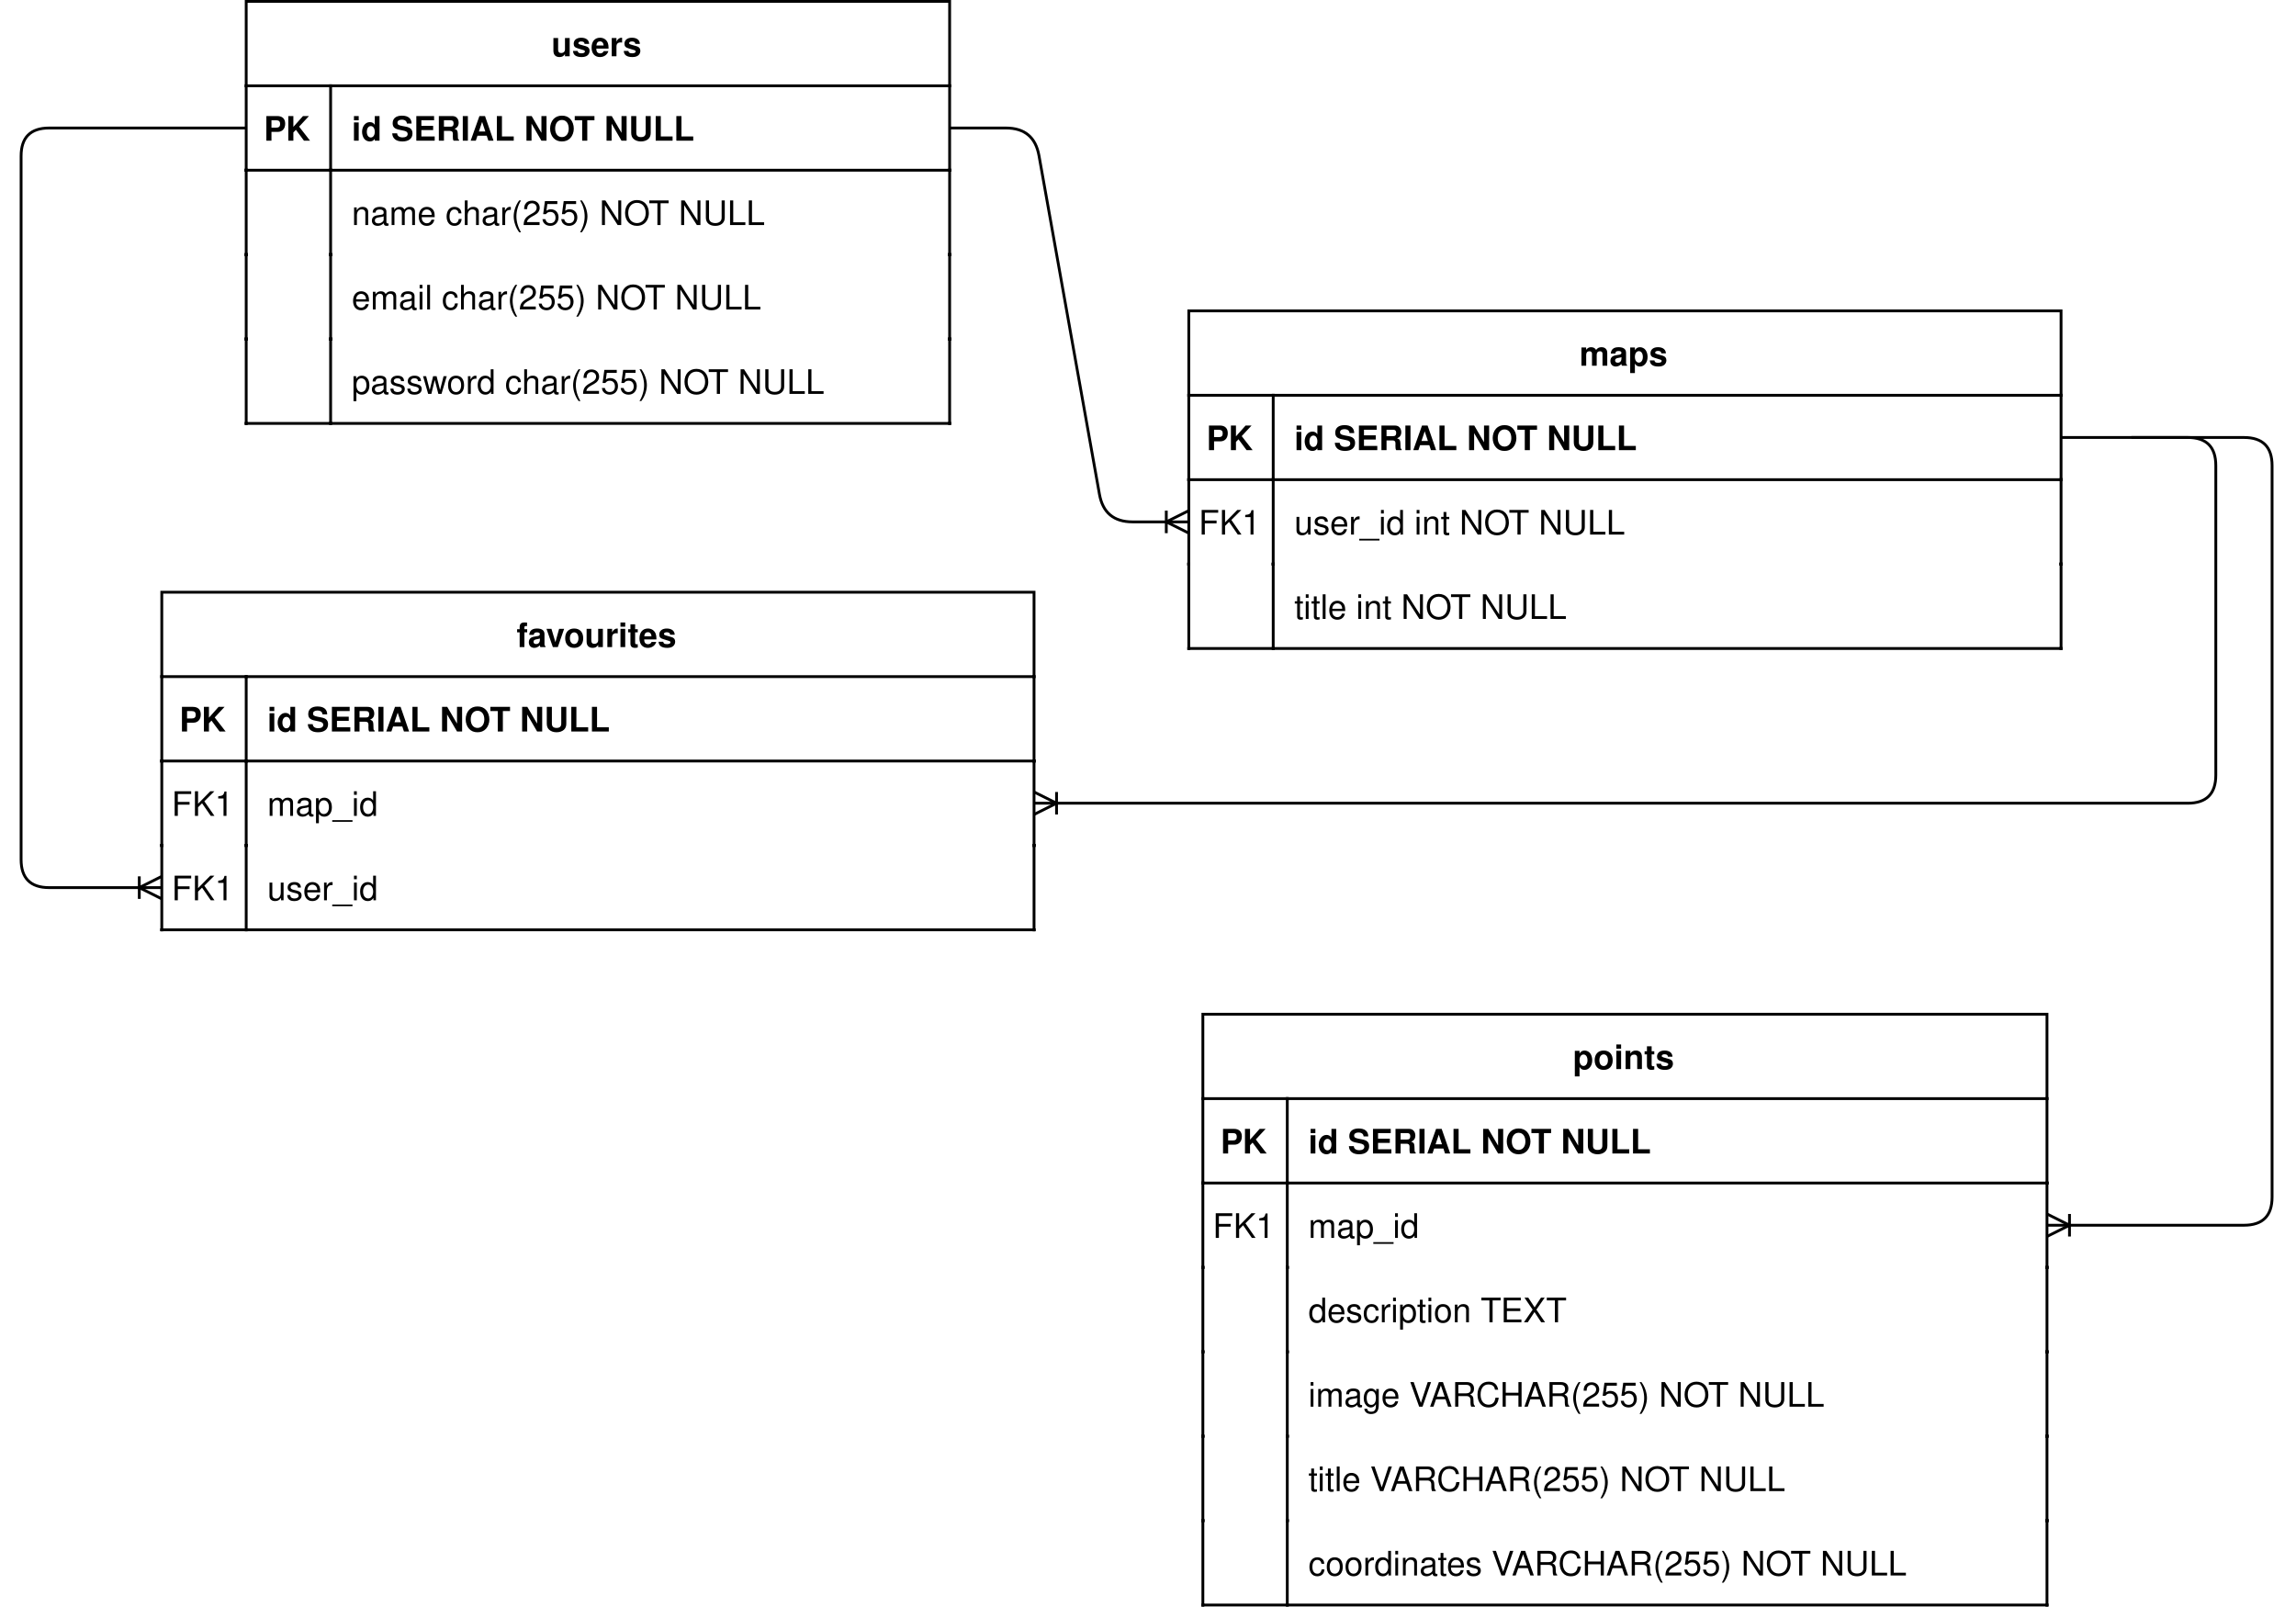
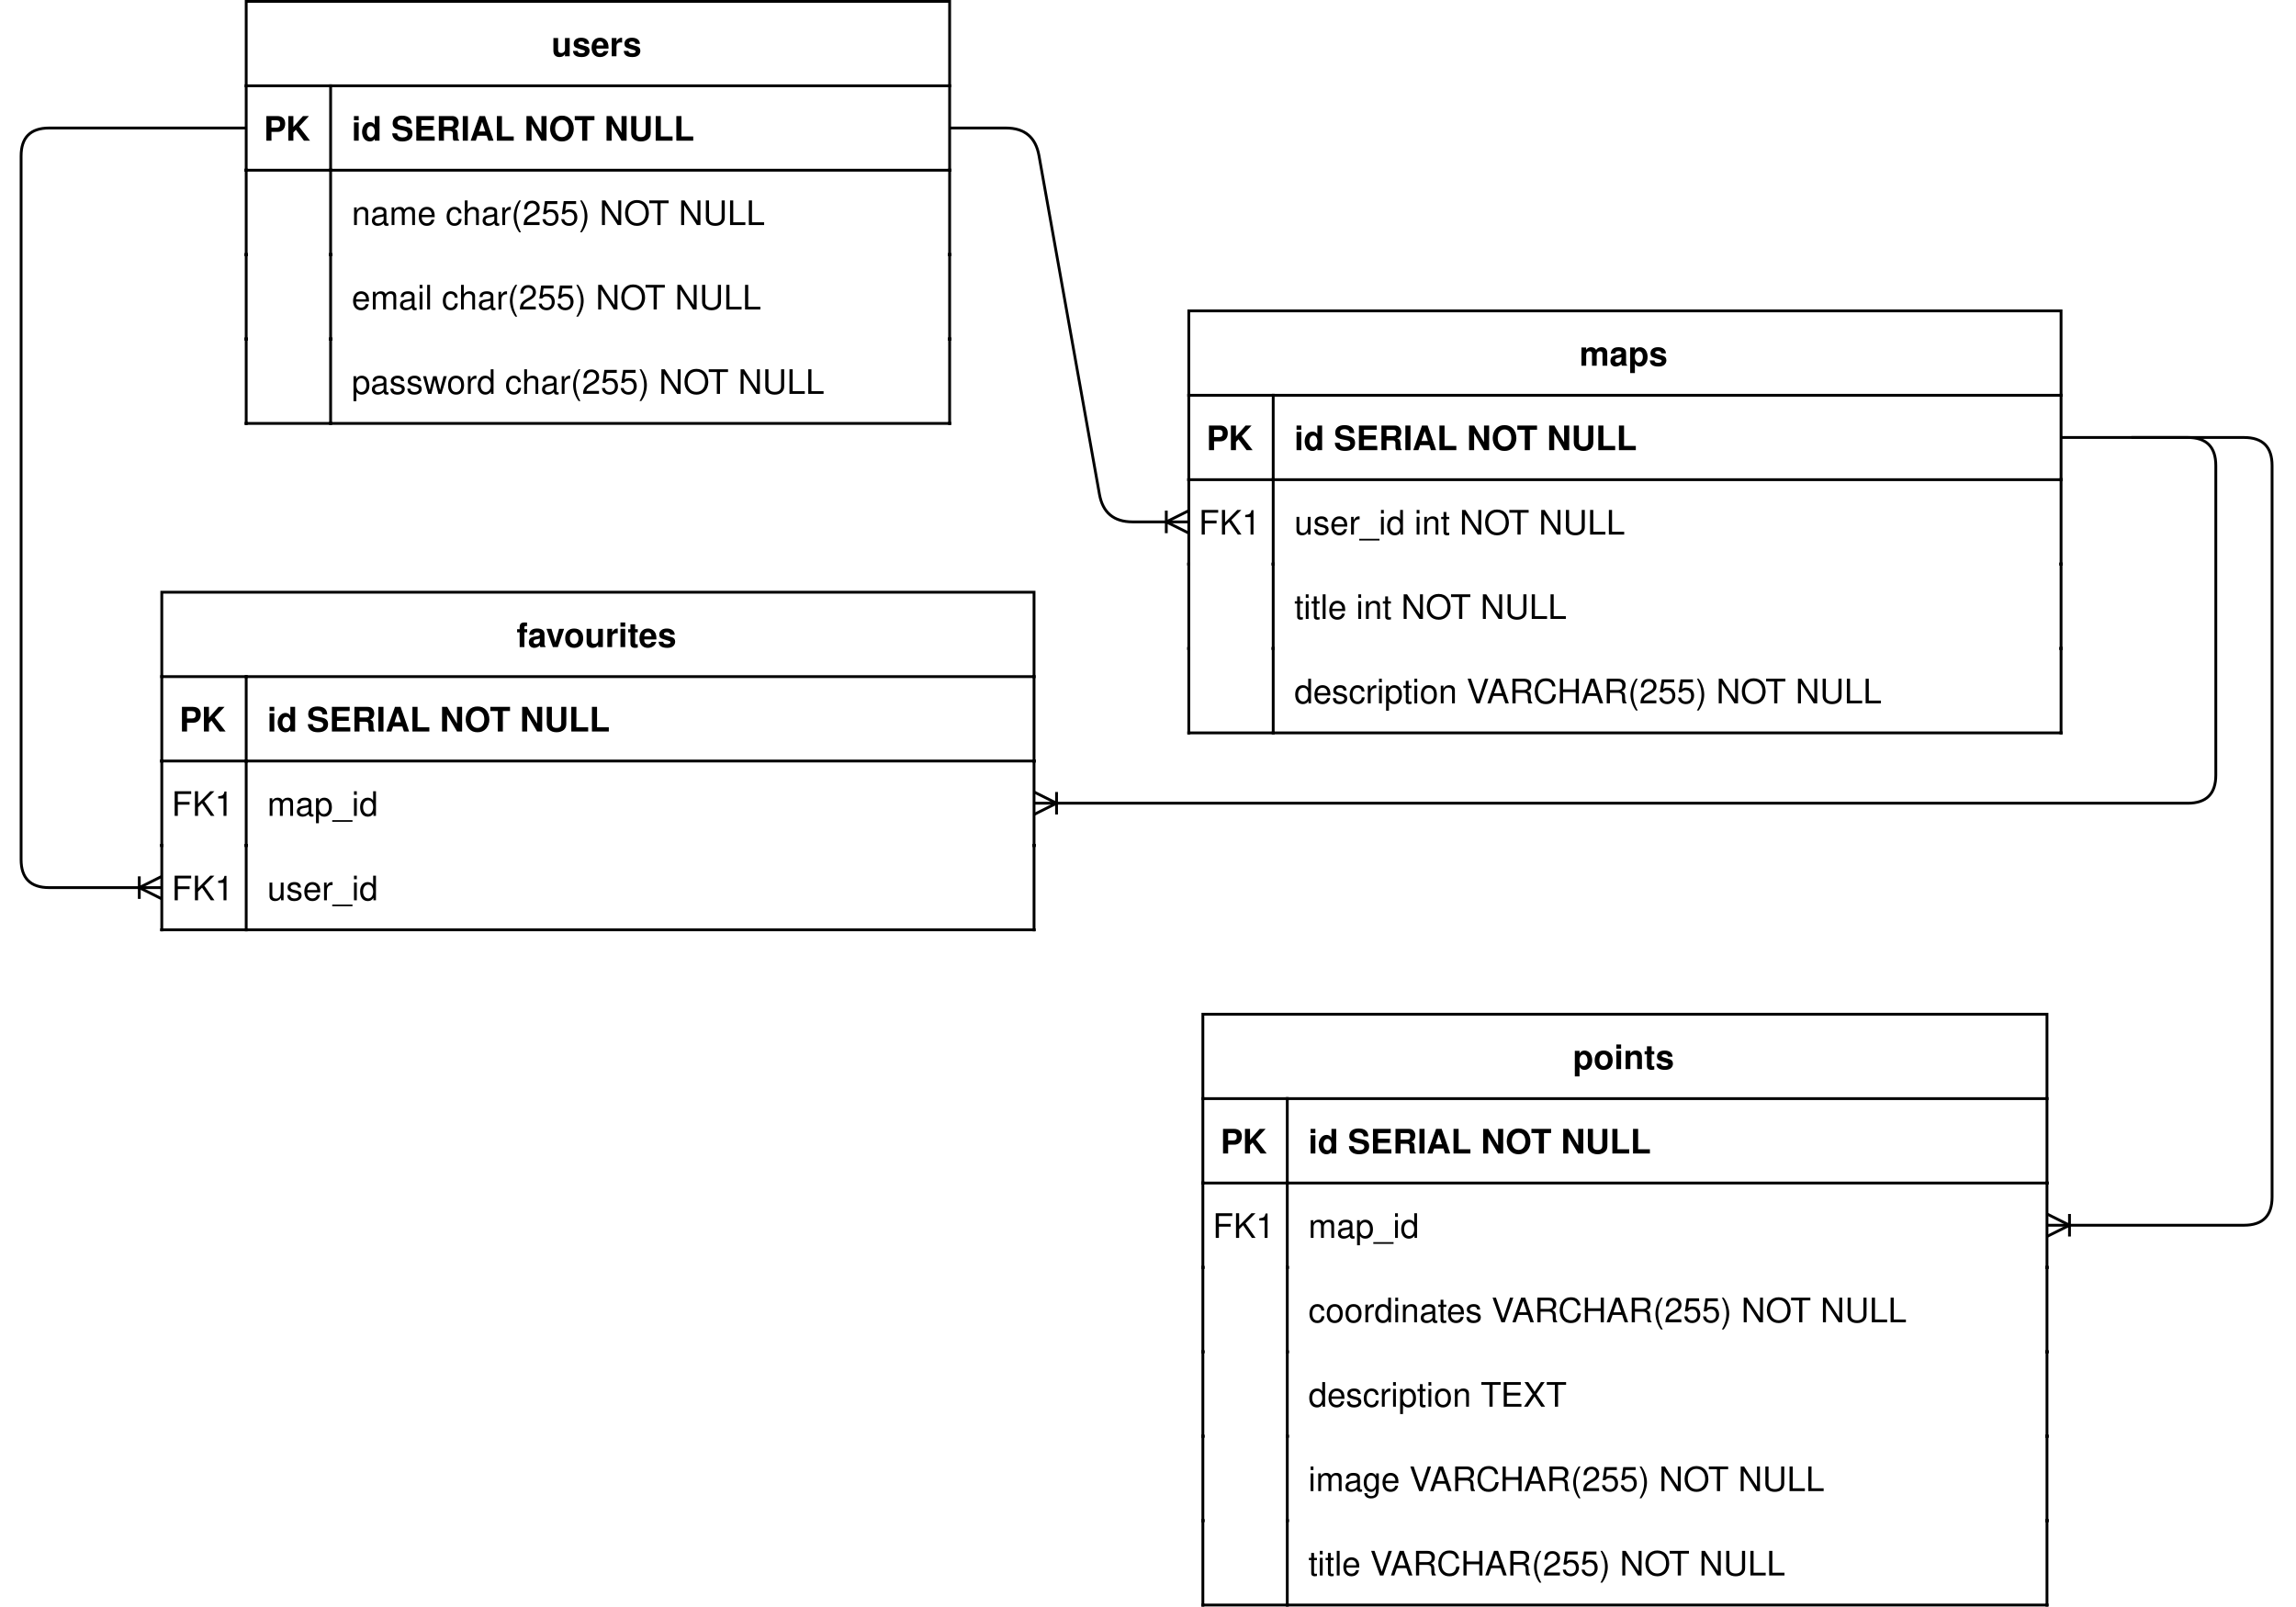
- <svg xmlns="http://www.w3.org/2000/svg" host="65bd71144e" version="1.1" width="816px" height="571px" viewBox="-0.5 -0.5 816 571" content="&lt;mxfile&gt;&lt;diagram id=&quot;R2lEEEUBdFMjLlhIrx00&quot; name=&quot;Page-1&quot;&gt;7V1hc6I4GP41zNx9aEdAWvtRXbu9W7vbsb293qebFCJmCsQJser++k0ggBq0oGApMNPZJS8hJO/z5Al5E1DRh+7qKwHz2T22oKNoHWul6F8UTVNVXWP/ccs6tFxfq6HBJsgSmRLDI/oFhbEjrAtkQX8rI8XYoWi+bTSx50GTbtkAIXi5nW2Kne27zoENJcOjCRzZ+i+y6Cy09oxOYr+DyJ5Fd1Y74owLoszC4M+AhZdbJriit9ijoooPkLjAgx5lZ+4BeYVEMUYzSnlL+4p2y/6mPPeljbHtQDBH/qWJXWY2fZbldgpc5HA3bxQ0EAWx2+kjRR8SjGl45K6G0OFYRTCEdbrdczb2A+HlZrhgePG2Hr92qHe31H/S+3v74frlQpDhDTgL4V8XsOaF/qHryOnMVXN+SMELNw18CggV3NA7zMDQpgB5rGH6FzVIOw4rCAXZQ8sMOdYYrPGCRgVFqcEUraA1CanB8zKWjFlhPMkL505+FJXhp4GDbI8dm6zl/I4DAn1WlzHwqcgh+0a46w0SClcbJuGrrxC7kJI1yyLOdrtGeInoJ1pXcGSZsE6POsVsk3ERmYCgkR2XnaDDDgRAOcDSJbD2AsWaThFwJqwHAs8OMNuGhPvVInj+BIgNqTDMMeIeHb3BsA8EzkeOM8QO5sh62INRtqBxxoD9seYOO5eGYrAKDFlaTdLsj2cndIg9nxLGEH4ryIBaQg7WgOK5uI8Dp1E1iHAmP37BlLIutQ/Wg6R+H2uBrZ4RWr0sZLsSsg/f8mCLWVunTiBmM2RZ0Au7JBdgkOCdAmWq/2Of74Kx2xEz4qFnxmMTgJz+F4UlXsldGnAY9z1A4QAvPMuXQI3reTzOhoQzy651HkeTv/pjdvD9xxP/958xT1SQAJHyhnkH/hyYyLPH4ZVXOwwxymDIam+P1XqFMiZTcWegzFWTRb9TouhffbToX0vI3n5TK9jpMwJwlRmAuqt8TwJ24UPyfyD1KJhNbOp85fB+V+QLJ0SdRd27fbaH382/L37MHn/1zZ+v2rp/oXblzt/KeiGyfnNGWd+Drdz/K9jLZf+/w9RG6foeX9xIyFJEg9rWU9dPpkSdlT1dr+QgDR/825CaEsRilc2QmppGCyMFR9Uo6xlckyMvDRqH88TUsk/R9wfVUsEtbX6lydGWOkXVYuo2amBOd4UcJGnjajk5cmCk1oodqbMUdw7StFOwsqQ/JbR2Zun/pFOww0RthV6TJ2AecHldzRkgf2iG8WcNZ2GnsqLO0p4+Q22VvSRlT4mulabsqdBqJ0FbsdhaE3U91RNy0AS6ADk11/UTSdE4WW90rKZUWY/3rH2Yrsuxmgr28YxduJGBmVRPyHGZOfD9JSZWE6W9Dcbsd438BDAFb3hBEIXt2omSLG9FwfWz7kZOh6zRw3E6rIe5Xcn9yOlVrs3SyWHqtiN0t106OZkjdd7kkD5HjV4ia6b255kKFLF2cub9a7r8LPZZNia/w9ZW7lVdfmpzwTzYm1w5fAsLqeUgQAO1/LTQS6vlVd6LrMuPd59cy43MINRfy+UdLPGLJpUDuDgxz86Axol5T94fIVS1DaFp3WhBQ6hzN02eOylAxt++KFyfoxo0c+zNEbGJiX1SDC0N3NLG3ht5F0qdYmgxdduB+EaOhrQxtJwcOTBUXxc7VGcp7hykafTXXHI88ueX/rQQ2nmlXw6yfOpZ1032mW/ttV6OltQ+fpYD/sbJuCrPuFoZL0bGs07PyttrfNrsrFoarmb3f901XJNnZhb0TYLmFGGPnXgaPT9VEOnCQmjZqdA4PU95abjV82L0PG2T8ZkF/bSPqVVL0LV2JSR2hbwQglz+HeGhpvQ7P/uT4V1/0qitxjnI0TyJP+3l4FbiD0i88eESf9p8rGIS38sMQN0lXpfnYuGnt5or8dnJ0TiJV/VW40vT+N5Ha7yq10nkE662Kq92ZZk3MSYW4vdlt2yk0udhSJ2lXnu/10PLhtFCNXMqousJdAAP642SM+FydrjXSWXtHMyo6yjh7gfoWX3+KzUsOZow0J/wPfDW/MQK0ecoEzv+j4N8aYjUl5XAPEiso4TH2va8mdi4iieTy4JUdJ3Mi2jxEC+IKZp68INfNBqq9mUUkRDur6yKo6aJfGwkgZ/f4FZ9D9DqAYefTBWENSLqRJuzdj/5GDZdXJXQSCroaqcgfbeg0DVSQUfwMcMK/hYfnRe8PJmGEaXUgii1yZSDq3+Vocr1zruwWs84jiqxhEU/hbVb0B6qMGTAeiNbssUy/T69XW6L/YQJ88ISj+Vhhhdxi+ehkMNOHjnkN2bHfBhDJnAqo5CHNxpXhviFaeTOd3i73WwSmZf3+m4/LZb2GVZqSqP9UU8BRUn2uxzXM1NcqyvFj30MyK3tavp9jiQ5Sya/CBhmT37GUR/9Bg==&lt;/diagram&gt;&lt;/mxfile&gt;">
+ <svg xmlns="http://www.w3.org/2000/svg" host="65bd71144e" version="1.1" width="816px" height="571px" viewBox="-0.5 -0.5 816 571" content="&lt;mxfile&gt;&lt;diagram id=&quot;R2lEEEUBdFMjLlhIrx00&quot; name=&quot;Page-1&quot;&gt;7V3vc6I4GP5rnLn70I6AWPtRXbt7t3avY3t7vU83KUTMLBAnxKr7118CQdSgBgWXAjOdDgkhP97nyRN434AtY+itPhMwnz1iG7otvW2vWsanlq7ftzvsP89YRxlm14wyHILsKEtLMp7RTygy2yJ3gWwY7BSkGLsUzXczLez70KI7eYAQvNwtNsXubqtz4EAp49kCrpz7D7LpLMrtme0k/wtEzixuWWuLMx6IC4uMYAZsvNzJgiv6gH0quvgEiQd86FN25hGQH5C0zNGMUj7Sfkt/YH9TXvrWwdhxIZij4NbCHsu2AlbkYQo85HIzb1U0EBWx5oxRyxgSjGl05K2G0OVQxTBEfXo4cHZjB8LrVbhgePO+Hv9oU//L0vhOHx+dp7u3Gz2q5R24C2FfD7DhRfah69jozFRzfkjBG88aBBQQKrhhtFkGQ5sC5LOBGZ+0MO26rCIUFo9yZsi1x2CNFzSuKE4NpmgF7UlEDV6WsWTMKuNJXjk38rPoDD8NXOT47NhiI+ctDggMWF/GIKCihGwbYa53SChcbWUJW32G2IOUrFkRcbbTEfNCzBO9IziyTFhnxJNits24mIpA0MjZ1J2gww4EQBnAMiSwDgLFhk4RcCdsBgLfCTHbhYTb1SZ4/gKIA6nImGPELTp6h9EcCI2PXHeIXcyR9bEP42Lh4MwB+2PDHbZvzZbJOjBkaS1Jsz9enNAh9gNKGEN4U5ABtYQcrAHFc9GOC6dxN4gwJj9+w5SyKXUI1qOkPo21wNZQhNYoCtmOhOzT1yzYYjbWqRuK2QzZNvSjKckFGCR4p0CZav+NzffB2J+IingYynhsA5DR/qKyxCqZawMu474PKBzghW8HEqibfp6PsynhzIrr7efR5I/+mB18++uF//97zBMlJECsvFHZQTAHFvKdcXRld48hZhEMWR2csXovV8YoVXcFynTrLPrtAkW/+6tF/05C9uGrVsJJrwhAVxmAqqt8TwJ2EUDyXyj1KHya2Nb50uF9UuRzJ0SVRd1/eHWG36w/b/6aPf/sW99/6Ov+jdaRJ38j67nI+v0VZf0AtvL8L+Esl+1/gqm10vUDtriXkKWIhr2tpq5fTIkqK3tzZ57OAlVVPyjhmn5FDb9sIb6qWJ+wdLfyqiwvrDYMLILmFGGfnfjenwy/9Ce/6ab5e0XU+DzMqyy76YIi+8b5M1cTyWiFIbDoklhe02hhpuBYXCRDlx3eNVo7s4Qy1D2jh2MZqeAW5tbSZSd3lYIZG+rW6nko3RTyHXATzsjIkSMrtZ7vSq1S3TVI03i+ipL+lIjGlaX/g3q+jhO1EXpd9nv5wON9tWaAVOlxK09WVFna0x2DjbIXpOwpQY3ClD0VWv1jCvtRmtZK11MtITtNoAeQW3Fdv5AUtZP1WvtqCpX1tEDHdXVd9tWUcI4rTuFaOmZSLSH7ZeYgCJaY2HWU9sYZc9g08h3AFLzjBUEUNrGTVhLeip3ryi+B6EUpdqfWy3E6rMe5XcrXQNK7XJnQyXHqNit0pwmdXMyRKm9ySH9GNS5zw3xw7c/yKJBH7OTK24YN+V7so7wPcoKtjdxrhnzX5oF5+EpI6fDNzaWWgQA11PLLXC+Nlpf5FRBDvr374FpuKoNQfS2Xd7Bs3u8rHcD5ibk6A2on5j15f4RQ1caFpnfigIZQ506aPLdTgNx8cih3fY57UM+1N4PHZkPsi3xoaeAWtvbey7tQquRD21C3WYjvZW9I40PLyJEjS/Vdvku1SnXXIE2tP6KV4ZY/u/SnudCuK/2yk+VDP3Xdqz/5Vl7rZW9J5f1nGeCvnYxrxmWvGjQ6ns19dlUd1wz5ebqE81wRgISqjYxr8f6ZLWQtjImNeLusySq+wp8rQ+qn9JdpQSP02bYfX1fpdVkOSjjPVaexOgBV13lddsLtfqnlZfT6UkKkc1N0dSrUTtBTvg/RCHpOgm7+ckG/7KNo5RJ0vQl6b0whx7yRx3+pY6i3+rW8ac9AjvpJfOOcKUzie79c4qvknNEb38zmZXD5WSz6uG19Jb5xy4RNnp7v0HZgHKhmNkV0PYEu4M96o+RMFM6O9jppbJyDGfXcVrT7Afp2n/84GEuOJgzzF/wI/DU/sUL0NS7Ejv/lGN+aIvVpJSAPE+s44bOxvW4ntq7iyeSyMBVfJ9MiDh7iBbHEUI9+8IvGa9ShguL2mNtLVWy0NHXfZJLQzu9wp79HaPWEoy9VC8KaMXXizVn7n3yMhi6uSmgkVdTdq8jYrygyjVTRGXxUiODv8NF9w8uLaRhTSsuJUttMORr9Kw1V7vbehdV75nlU2UjYOq7YVKIKQwast4olWyzT2+ntc1vsJ0yYF9V4Lg8VXsTNn4dCDttZ5JA3zI75MoYs4JZGIY9vNC4N8XPTyL3v8HY6ahKZlffG/jzNl/YK7rvCaH/WXUBekn2S44YyxfWqUvzc24DM2q6lt3MmyVky+SHWqHjy47nG6H8=&lt;/diagram&gt;&lt;/mxfile&gt;">
  <defs>
    <clipPath id="mx-clip-422-140-30-30-0">
      <rect x="422" y="140" width="30" height="30" />
    </clipPath>
    <clipPath id="mx-clip-458-140-274-30-0">
      <rect x="458" y="140" width="274" height="30" />
    </clipPath>
    <clipPath id="mx-clip-422-170-30-30-0">
      <rect x="422" y="170" width="30" height="30" />
    </clipPath>
    <clipPath id="mx-clip-458-170-274-30-0">
      <rect x="458" y="170" width="274" height="30" />
    </clipPath>
    <clipPath id="mx-clip-458-200-274-30-0">
      <rect x="458" y="200" width="274" height="30" />
+     </clipPath>
+     <clipPath id="mx-clip-458-230-274-30-0">
+       <rect x="458" y="230" width="274" height="30" />
    </clipPath>
    <clipPath id="mx-clip-87-30-30-30-0">
      <rect x="87" y="30" width="30" height="30" />
    </clipPath>
    <clipPath id="mx-clip-123-30-214-30-0">
      <rect x="123" y="30" width="214" height="30" />
    </clipPath>
    <clipPath id="mx-clip-123-60-214-30-0">
      <rect x="123" y="60" width="214" height="30" />
    </clipPath>
    <clipPath id="mx-clip-123-90-214-30-0">
      <rect x="123" y="90" width="214" height="30" />
    </clipPath>
    <clipPath id="mx-clip-123-120-214-30-0">
      <rect x="123" y="120" width="214" height="30" />
    </clipPath>
    <clipPath id="mx-clip-57-240-30-30-0">
      <rect x="57" y="240" width="30" height="30" />
    </clipPath>
    <clipPath id="mx-clip-93-240-274-30-0">
      <rect x="93" y="240" width="274" height="30" />
    </clipPath>
    <clipPath id="mx-clip-57-270-30-30-0">
      <rect x="57" y="270" width="30" height="30" />
    </clipPath>
    <clipPath id="mx-clip-93-270-274-30-0">
      <rect x="93" y="270" width="274" height="30" />
    </clipPath>
    <clipPath id="mx-clip-57-300-30-30-0">
      <rect x="57" y="300" width="30" height="30" />
    </clipPath>
    <clipPath id="mx-clip-93-300-274-30-0">
      <rect x="93" y="300" width="274" height="30" />
    </clipPath>
    <clipPath id="mx-clip-427-390-30-30-0">
      <rect x="427" y="390" width="30" height="30" />
    </clipPath>
    <clipPath id="mx-clip-463-390-264-30-0">
      <rect x="463" y="390" width="264" height="30" />
    </clipPath>
    <clipPath id="mx-clip-427-420-30-30-0">
      <rect x="427" y="420" width="30" height="30" />
    </clipPath>
    <clipPath id="mx-clip-463-420-264-30-0">
      <rect x="463" y="420" width="264" height="30" />
    </clipPath>
    <clipPath id="mx-clip-463-450-264-30-0">
      <rect x="463" y="450" width="264" height="30" />
    </clipPath>
    <clipPath id="mx-clip-463-480-264-30-0">
      <rect x="463" y="480" width="264" height="30" />
    </clipPath>
    <clipPath id="mx-clip-463-510-264-30-0">
      <rect x="463" y="510" width="264" height="30" />
    </clipPath>
    <clipPath id="mx-clip-463-540-264-30-0">
      <rect x="463" y="540" width="264" height="30" />
    </clipPath>
    <style type="text/css">
            /* latin */
@font-face {
  font-family: 'Permanent Marker';
  font-style: normal;
  font-weight: 400;
  src: url("https://fonts.gstatic.com/s/permanentmarker/v16/Fh4uPib9Iyv2ucM6pGQMWimMp004La2Cfw.woff2") format('woff2');
  unicode-range: U+0000-00FF, U+0131, U+0152-0153, U+02BB-02BC, U+02C6, U+02DA, U+02DC, U+2000-206F, U+2074, U+20AC, U+2122, U+2191, U+2193, U+2212, U+2215, U+FEFF, U+FFFD;
}
        </style>
  </defs>
  <g>
    <path d="M 422 140 L 422 110 L 732 110 L 732 140" fill="rgb(255, 255, 255)" stroke="rgb(0, 0, 0)" stroke-miterlimit="10" pointer-events="all" />
-     <path d="M 422 140 L 422 230 L 732 230 L 732 140" fill="none" stroke="rgb(0, 0, 0)" stroke-miterlimit="10" pointer-events="none" />
+     <path d="M 422 140 L 422 260 L 732 260 L 732 140" fill="none" stroke="rgb(0, 0, 0)" stroke-miterlimit="10" pointer-events="none" />
    <path d="M 422 140 L 732 140" fill="none" stroke="rgb(0, 0, 0)" stroke-miterlimit="10" pointer-events="none" />
-     <path d="M 452 140 L 452 170 L 452 200 L 452 230" fill="none" stroke="rgb(0, 0, 0)" stroke-miterlimit="10" pointer-events="none" />
+     <path d="M 452 140 L 452 170 L 452 200 L 452 230 L 452 260" fill="none" stroke="rgb(0, 0, 0)" stroke-miterlimit="10" pointer-events="none" />
    <g fill="rgb(0, 0, 0)" font-family="Helvetica" font-weight="bold" pointer-events="none" text-anchor="middle" font-size="12px">
      <text x="576.5" y="129.5">
                maps
            </text>
    </g>
    <path d="M 422 140 M 732 140 M 732 170 L 422 170" fill="none" stroke="rgb(0, 0, 0)" stroke-linecap="square" stroke-miterlimit="10" pointer-events="none" />
    <path d="M 422 140 M 452 140 M 452 170 M 422 170" fill="none" stroke="rgb(0, 0, 0)" stroke-linecap="square" stroke-miterlimit="10" pointer-events="none" />
    <g fill="rgb(0, 0, 0)" font-family="Helvetica" font-weight="bold" pointer-events="none" clip-path="url(#mx-clip-422-140-30-30-0)" text-anchor="middle" font-size="12px">
      <text x="436.5" y="159.5">
                PK
            </text>
    </g>
    <path d="M 452 140 M 732 140 M 732 170 M 452 170" fill="none" stroke="rgb(0, 0, 0)" stroke-linecap="square" stroke-miterlimit="10" pointer-events="none" />
    <g fill="rgb(0, 0, 0)" font-family="Helvetica" font-weight="bold" text-decoration="underline" pointer-events="none" clip-path="url(#mx-clip-458-140-274-30-0)" font-size="12px">
      <text x="459.5" y="159.5">
                id SERIAL NOT NULL
            </text>
    </g>
    <path d="M 422 170 M 732 170 M 732 200 M 422 200" fill="none" stroke="rgb(0, 0, 0)" stroke-linecap="square" stroke-miterlimit="10" pointer-events="none" />
    <path d="M 422 170 M 452 170 M 452 200 M 422 200" fill="none" stroke="rgb(0, 0, 0)" stroke-linecap="square" stroke-miterlimit="10" pointer-events="none" />
    <g fill="rgb(0, 0, 0)" font-family="Helvetica" pointer-events="none" clip-path="url(#mx-clip-422-170-30-30-0)" text-anchor="middle" font-size="12px">
      <text x="436.5" y="189.5">
                FK1
            </text>
    </g>
    <path d="M 452 170 M 732 170 M 732 200 M 452 200" fill="none" stroke="rgb(0, 0, 0)" stroke-linecap="square" stroke-miterlimit="10" pointer-events="none" />
    <g fill="rgb(0, 0, 0)" font-family="Helvetica" pointer-events="none" clip-path="url(#mx-clip-458-170-274-30-0)" font-size="12px">
      <text x="459.5" y="189.5">
                user_id int NOT NULL
            </text>
    </g>
    <path d="M 422 200 M 732 200 M 732 230 M 422 230" fill="none" stroke="rgb(0, 0, 0)" stroke-linecap="square" stroke-miterlimit="10" pointer-events="none" />
    <path d="M 422 200 M 452 200 M 452 230 M 422 230" fill="none" stroke="rgb(0, 0, 0)" stroke-linecap="square" stroke-miterlimit="10" pointer-events="none" />
    <path d="M 452 200 M 732 200 M 732 230 M 452 230" fill="none" stroke="rgb(0, 0, 0)" stroke-linecap="square" stroke-miterlimit="10" pointer-events="none" />
    <g fill="rgb(0, 0, 0)" font-family="Helvetica" pointer-events="none" clip-path="url(#mx-clip-458-200-274-30-0)" font-size="12px">
      <text x="459.5" y="219.5">
                title int NOT NULL
+             </text>
+     </g>
+     <path d="M 422 230 M 732 230 M 732 260 M 422 260" fill="none" stroke="rgb(0, 0, 0)" stroke-linecap="square" stroke-miterlimit="10" pointer-events="none" />
+     <path d="M 422 230 M 452 230 M 452 260 M 422 260" fill="none" stroke="rgb(0, 0, 0)" stroke-linecap="square" stroke-miterlimit="10" pointer-events="none" />
+     <path d="M 452 230 M 732 230 M 732 260 M 452 260" fill="none" stroke="rgb(0, 0, 0)" stroke-linecap="square" stroke-miterlimit="10" pointer-events="none" />
+     <g fill="rgb(0, 0, 0)" font-family="Helvetica" pointer-events="none" clip-path="url(#mx-clip-458-230-274-30-0)" font-size="12px">
+       <text x="459.5" y="249.5">
+                 description VARCHAR(255) NOT NULL
            </text>
    </g>
    <path d="M 87 30 L 87 0 L 337 0 L 337 30" fill="rgb(255, 255, 255)" stroke="rgb(0, 0, 0)" stroke-miterlimit="10" pointer-events="none" />
    <path d="M 87 30 L 87 150 L 337 150 L 337 30" fill="none" stroke="rgb(0, 0, 0)" stroke-miterlimit="10" pointer-events="none" />
    <path d="M 87 30 L 337 30" fill="none" stroke="rgb(0, 0, 0)" stroke-miterlimit="10" pointer-events="none" />
    <path d="M 117 30 L 117 60 L 117 90 L 117 120 L 117 150" fill="none" stroke="rgb(0, 0, 0)" stroke-miterlimit="10" pointer-events="none" />
    <g fill="rgb(0, 0, 0)" font-family="Helvetica" font-weight="bold" pointer-events="none" text-anchor="middle" font-size="12px">
      <text x="211.5" y="19.5">
                users
            </text>
    </g>
    <path d="M 87 30 M 337 30 M 337 60 L 87 60" fill="none" stroke="rgb(0, 0, 0)" stroke-linecap="square" stroke-miterlimit="10" pointer-events="none" />
    <path d="M 87 30 M 117 30 M 117 60 M 87 60" fill="none" stroke="rgb(0, 0, 0)" stroke-linecap="square" stroke-miterlimit="10" pointer-events="none" />
    <g fill="rgb(0, 0, 0)" font-family="Helvetica" font-weight="bold" pointer-events="none" clip-path="url(#mx-clip-87-30-30-30-0)" text-anchor="middle" font-size="12px">
      <text x="101.5" y="49.5">
                PK
            </text>
    </g>
    <path d="M 117 30 M 337 30 M 337 60 M 117 60" fill="none" stroke="rgb(0, 0, 0)" stroke-linecap="square" stroke-miterlimit="10" pointer-events="none" />
    <g fill="rgb(0, 0, 0)" font-family="Helvetica" font-weight="bold" text-decoration="underline" pointer-events="none" clip-path="url(#mx-clip-123-30-214-30-0)" font-size="12px">
      <text x="124.5" y="49.5">
                id SERIAL NOT NULL
            </text>
    </g>
    <path d="M 87 60 M 337 60 M 337 90 M 87 90" fill="none" stroke="rgb(0, 0, 0)" stroke-linecap="square" stroke-miterlimit="10" pointer-events="none" />
    <path d="M 87 60 M 117 60 M 117 90 M 87 90" fill="none" stroke="rgb(0, 0, 0)" stroke-linecap="square" stroke-miterlimit="10" pointer-events="none" />
    <path d="M 117 60 M 337 60 M 337 90 M 117 90" fill="none" stroke="rgb(0, 0, 0)" stroke-linecap="square" stroke-miterlimit="10" pointer-events="none" />
    <g fill="rgb(0, 0, 0)" font-family="Helvetica" pointer-events="none" clip-path="url(#mx-clip-123-60-214-30-0)" font-size="12px">
      <text x="124.5" y="79.5">
                name char(255) NOT NULL
            </text>
    </g>
    <path d="M 87 90 M 337 90 M 337 120 M 87 120" fill="none" stroke="rgb(0, 0, 0)" stroke-linecap="square" stroke-miterlimit="10" pointer-events="none" />
    <path d="M 87 90 M 117 90 M 117 120 M 87 120" fill="none" stroke="rgb(0, 0, 0)" stroke-linecap="square" stroke-miterlimit="10" pointer-events="none" />
    <path d="M 117 90 M 337 90 M 337 120 M 117 120" fill="none" stroke="rgb(0, 0, 0)" stroke-linecap="square" stroke-miterlimit="10" pointer-events="none" />
    <g fill="rgb(0, 0, 0)" font-family="Helvetica" pointer-events="none" clip-path="url(#mx-clip-123-90-214-30-0)" font-size="12px">
      <text x="124.5" y="109.5">
                email char(255) NOT NULL
            </text>
    </g>
    <path d="M 87 120 M 337 120 M 337 150 M 87 150" fill="none" stroke="rgb(0, 0, 0)" stroke-linecap="square" stroke-miterlimit="10" pointer-events="none" />
    <path d="M 87 120 M 117 120 M 117 150 M 87 150" fill="none" stroke="rgb(0, 0, 0)" stroke-linecap="square" stroke-miterlimit="10" pointer-events="none" />
    <path d="M 117 120 M 337 120 M 337 150 M 117 150" fill="none" stroke="rgb(0, 0, 0)" stroke-linecap="square" stroke-miterlimit="10" pointer-events="none" />
    <g fill="rgb(0, 0, 0)" font-family="Helvetica" pointer-events="none" clip-path="url(#mx-clip-123-120-214-30-0)" font-size="12px">
      <text x="124.5" y="139.5">
                password char(255) NOT NULL
            </text>
    </g>
    <path d="M 57 240 L 57 210 L 367 210 L 367 240" fill="rgb(255, 255, 255)" stroke="rgb(0, 0, 0)" stroke-miterlimit="10" pointer-events="none" />
    <path d="M 57 240 L 57 330 L 367 330 L 367 240" fill="none" stroke="rgb(0, 0, 0)" stroke-miterlimit="10" pointer-events="none" />
    <path d="M 57 240 L 367 240" fill="none" stroke="rgb(0, 0, 0)" stroke-miterlimit="10" pointer-events="none" />
    <path d="M 87 240 L 87 270 L 87 300 L 87 330" fill="none" stroke="rgb(0, 0, 0)" stroke-miterlimit="10" pointer-events="none" />
    <g fill="rgb(0, 0, 0)" font-family="Helvetica" font-weight="bold" pointer-events="none" text-anchor="middle" font-size="12px">
      <text x="211.5" y="229.5">
                favourites
            </text>
    </g>
    <path d="M 57 240 M 367 240 M 367 270 L 57 270" fill="none" stroke="rgb(0, 0, 0)" stroke-linecap="square" stroke-miterlimit="10" pointer-events="none" />
    <path d="M 57 240 M 87 240 M 87 270 M 57 270" fill="none" stroke="rgb(0, 0, 0)" stroke-linecap="square" stroke-miterlimit="10" pointer-events="none" />
    <g fill="rgb(0, 0, 0)" font-family="Helvetica" font-weight="bold" pointer-events="none" clip-path="url(#mx-clip-57-240-30-30-0)" text-anchor="middle" font-size="12px">
      <text x="71.5" y="259.5">
                PK
            </text>
    </g>
    <path d="M 87 240 M 367 240 M 367 270 M 87 270" fill="none" stroke="rgb(0, 0, 0)" stroke-linecap="square" stroke-miterlimit="10" pointer-events="none" />
    <g fill="rgb(0, 0, 0)" font-family="Helvetica" font-weight="bold" text-decoration="underline" pointer-events="none" clip-path="url(#mx-clip-93-240-274-30-0)" font-size="12px">
      <text x="94.5" y="259.5">
                id SERIAL NOT NULL
            </text>
    </g>
    <path d="M 57 270 M 367 270 M 367 300 M 57 300" fill="none" stroke="rgb(0, 0, 0)" stroke-linecap="square" stroke-miterlimit="10" pointer-events="none" />
    <path d="M 57 270 M 87 270 M 87 300 M 57 300" fill="none" stroke="rgb(0, 0, 0)" stroke-linecap="square" stroke-miterlimit="10" pointer-events="none" />
    <g fill="rgb(0, 0, 0)" font-family="Helvetica" pointer-events="none" clip-path="url(#mx-clip-57-270-30-30-0)" text-anchor="middle" font-size="12px">
      <text x="71.5" y="289.5">
                FK1
            </text>
    </g>
    <path d="M 87 270 M 367 270 M 367 300 M 87 300" fill="none" stroke="rgb(0, 0, 0)" stroke-linecap="square" stroke-miterlimit="10" pointer-events="none" />
    <g fill="rgb(0, 0, 0)" font-family="Helvetica" pointer-events="none" clip-path="url(#mx-clip-93-270-274-30-0)" font-size="12px">
      <text x="94.5" y="289.5">
                map_id
            </text>
    </g>
    <path d="M 57 300 M 367 300 M 367 330 M 57 330" fill="none" stroke="rgb(0, 0, 0)" stroke-linecap="square" stroke-miterlimit="10" pointer-events="none" />
    <path d="M 57 300 M 87 300 M 87 330 M 57 330" fill="none" stroke="rgb(0, 0, 0)" stroke-linecap="square" stroke-miterlimit="10" pointer-events="none" />
    <g fill="rgb(0, 0, 0)" font-family="Helvetica" pointer-events="none" clip-path="url(#mx-clip-57-300-30-30-0)" text-anchor="middle" font-size="12px">
      <text x="71.5" y="319.5">
                FK1
            </text>
    </g>
    <path d="M 87 300 M 367 300 M 367 330 M 87 330" fill="none" stroke="rgb(0, 0, 0)" stroke-linecap="square" stroke-miterlimit="10" pointer-events="none" />
    <g fill="rgb(0, 0, 0)" font-family="Helvetica" pointer-events="none" clip-path="url(#mx-clip-93-300-274-30-0)" font-size="12px">
      <text x="94.5" y="319.5">
                user_id
            </text>
    </g>
    <path d="M 427 390 L 427 360 L 727 360 L 727 390" fill="rgb(255, 255, 255)" stroke="rgb(0, 0, 0)" stroke-miterlimit="10" pointer-events="none" />
    <path d="M 427 390 L 427 570 L 727 570 L 727 390" fill="none" stroke="rgb(0, 0, 0)" stroke-miterlimit="10" pointer-events="none" />
    <path d="M 427 390 L 727 390" fill="none" stroke="rgb(0, 0, 0)" stroke-miterlimit="10" pointer-events="none" />
    <path d="M 457 390 L 457 420 L 457 450 L 457 480 L 457 510 L 457 540 L 457 570" fill="none" stroke="rgb(0, 0, 0)" stroke-miterlimit="10" pointer-events="none" />
    <g fill="rgb(0, 0, 0)" font-family="Helvetica" font-weight="bold" pointer-events="none" text-anchor="middle" font-size="12px">
      <text x="576.5" y="379.5">
                points
            </text>
    </g>
    <path d="M 427 390 M 727 390 M 727 420 L 427 420" fill="none" stroke="rgb(0, 0, 0)" stroke-linecap="square" stroke-miterlimit="10" pointer-events="none" />
    <path d="M 427 390 M 457 390 M 457 420 M 427 420" fill="none" stroke="rgb(0, 0, 0)" stroke-linecap="square" stroke-miterlimit="10" pointer-events="none" />
    <g fill="rgb(0, 0, 0)" font-family="Helvetica" font-weight="bold" pointer-events="none" clip-path="url(#mx-clip-427-390-30-30-0)" text-anchor="middle" font-size="12px">
      <text x="441.5" y="409.5">
                PK
            </text>
    </g>
    <path d="M 457 390 M 727 390 M 727 420 M 457 420" fill="none" stroke="rgb(0, 0, 0)" stroke-linecap="square" stroke-miterlimit="10" pointer-events="none" />
    <g fill="rgb(0, 0, 0)" font-family="Helvetica" font-weight="bold" text-decoration="underline" pointer-events="none" clip-path="url(#mx-clip-463-390-264-30-0)" font-size="12px">
      <text x="464.5" y="409.5">
                id SERIAL NOT NULL
            </text>
    </g>
    <path d="M 427 420 M 727 420 M 727 450 M 427 450" fill="none" stroke="rgb(0, 0, 0)" stroke-linecap="square" stroke-miterlimit="10" pointer-events="none" />
    <path d="M 427 420 M 457 420 M 457 450 M 427 450" fill="none" stroke="rgb(0, 0, 0)" stroke-linecap="square" stroke-miterlimit="10" pointer-events="none" />
    <g fill="rgb(0, 0, 0)" font-family="Helvetica" pointer-events="none" clip-path="url(#mx-clip-427-420-30-30-0)" text-anchor="middle" font-size="12px">
      <text x="441.5" y="439.5">
                FK1
            </text>
    </g>
    <path d="M 457 420 M 727 420 M 727 450 M 457 450" fill="none" stroke="rgb(0, 0, 0)" stroke-linecap="square" stroke-miterlimit="10" pointer-events="none" />
    <g fill="rgb(0, 0, 0)" font-family="Helvetica" pointer-events="none" clip-path="url(#mx-clip-463-420-264-30-0)" font-size="12px">
      <text x="464.5" y="439.5">
                map_id
            </text>
    </g>
    <path d="M 427 450 M 727 450 M 727 480 M 427 480" fill="none" stroke="rgb(0, 0, 0)" stroke-linecap="square" stroke-miterlimit="10" pointer-events="none" />
    <path d="M 427 450 M 457 450 M 457 480 M 427 480" fill="none" stroke="rgb(0, 0, 0)" stroke-linecap="square" stroke-miterlimit="10" pointer-events="none" />
    <path d="M 457 450 M 727 450 M 727 480 M 457 480" fill="none" stroke="rgb(0, 0, 0)" stroke-linecap="square" stroke-miterlimit="10" pointer-events="none" />
    <g fill="rgb(0, 0, 0)" font-family="Helvetica" pointer-events="none" clip-path="url(#mx-clip-463-450-264-30-0)" font-size="12px">
      <text x="464.5" y="469.5">
-                 description TEXT
+                 coordinates VARCHAR(255) NOT NULL
            </text>
    </g>
    <path d="M 427 480 M 727 480 M 727 510 M 427 510" fill="none" stroke="rgb(0, 0, 0)" stroke-linecap="square" stroke-miterlimit="10" pointer-events="none" />
    <path d="M 427 480 M 457 480 M 457 510 M 427 510" fill="none" stroke="rgb(0, 0, 0)" stroke-linecap="square" stroke-miterlimit="10" pointer-events="none" />
    <path d="M 457 480 M 727 480 M 727 510 M 457 510" fill="none" stroke="rgb(0, 0, 0)" stroke-linecap="square" stroke-miterlimit="10" pointer-events="none" />
    <g fill="rgb(0, 0, 0)" font-family="Helvetica" pointer-events="none" clip-path="url(#mx-clip-463-480-264-30-0)" font-size="12px">
      <text x="464.5" y="499.5">
-                 image VARCHAR(255) NOT NULL
+                 description TEXT
            </text>
    </g>
    <path d="M 427 510 M 727 510 M 727 540 M 427 540" fill="none" stroke="rgb(0, 0, 0)" stroke-linecap="square" stroke-miterlimit="10" pointer-events="none" />
    <path d="M 427 510 M 457 510 M 457 540 M 427 540" fill="none" stroke="rgb(0, 0, 0)" stroke-linecap="square" stroke-miterlimit="10" pointer-events="none" />
    <path d="M 457 510 M 727 510 M 727 540 M 457 540" fill="none" stroke="rgb(0, 0, 0)" stroke-linecap="square" stroke-miterlimit="10" pointer-events="none" />
    <g fill="rgb(0, 0, 0)" font-family="Helvetica" pointer-events="none" clip-path="url(#mx-clip-463-510-264-30-0)" font-size="12px">
      <text x="464.5" y="529.5">
-                 title VARCHAR(255) NOT NULL
+                 image VARCHAR(255) NOT NULL
            </text>
    </g>
    <path d="M 427 540 M 727 540 M 727 570 M 427 570" fill="none" stroke="rgb(0, 0, 0)" stroke-linecap="square" stroke-miterlimit="10" pointer-events="none" />
    <path d="M 427 540 M 457 540 M 457 570 M 427 570" fill="none" stroke="rgb(0, 0, 0)" stroke-linecap="square" stroke-miterlimit="10" pointer-events="none" />
    <path d="M 457 540 M 727 540 M 727 570 M 457 570" fill="none" stroke="rgb(0, 0, 0)" stroke-linecap="square" stroke-miterlimit="10" pointer-events="none" />
    <g fill="rgb(0, 0, 0)" font-family="Helvetica" pointer-events="none" clip-path="url(#mx-clip-463-540-264-30-0)" font-size="12px">
      <text x="464.5" y="559.5">
-                 coordinates VARCHAR(255) NOT NULL
+                 title VARCHAR(255) NOT NULL
            </text>
    </g>
    <path d="M 337 45 L 357 45 Q 367 45 368.76 54.84 L 390.24 175.16 Q 392 185 402 185 L 422 185" fill="none" stroke="rgb(0, 0, 0)" stroke-miterlimit="10" pointer-events="none" />
    <path d="M 414 189 L 414 181 M 422 181 L 414 185 L 422 189" fill="none" stroke="rgb(0, 0, 0)" stroke-miterlimit="10" pointer-events="none" />
    <path d="M 757 155 L 797 155 Q 807 155 807 165 L 807 425 Q 807 435 797 435 L 727 435" fill="none" stroke="rgb(0, 0, 0)" stroke-miterlimit="10" pointer-events="none" />
    <path d="M 735 431 L 735 439 M 727 439 L 735 435 L 727 431" fill="none" stroke="rgb(0, 0, 0)" stroke-miterlimit="10" pointer-events="none" />
    <path d="M 87 45 L 17 45 Q 7 45 7 55 L 7 305 Q 7 315 17 315 L 57 315" fill="none" stroke="rgb(0, 0, 0)" stroke-miterlimit="10" pointer-events="none" />
    <path d="M 49 319 L 49 311 M 57 311 L 49 315 L 57 319" fill="none" stroke="rgb(0, 0, 0)" stroke-miterlimit="10" pointer-events="none" />
    <path d="M 732 155 L 777 155 Q 787 155 787 165 L 787 275 Q 787 285 777 285 L 367 285" fill="none" stroke="rgb(0, 0, 0)" stroke-miterlimit="10" pointer-events="none" />
    <path d="M 375 281 L 375 289 M 367 289 L 375 285 L 367 281" fill="none" stroke="rgb(0, 0, 0)" stroke-miterlimit="10" pointer-events="none" />
  </g>
</svg>
